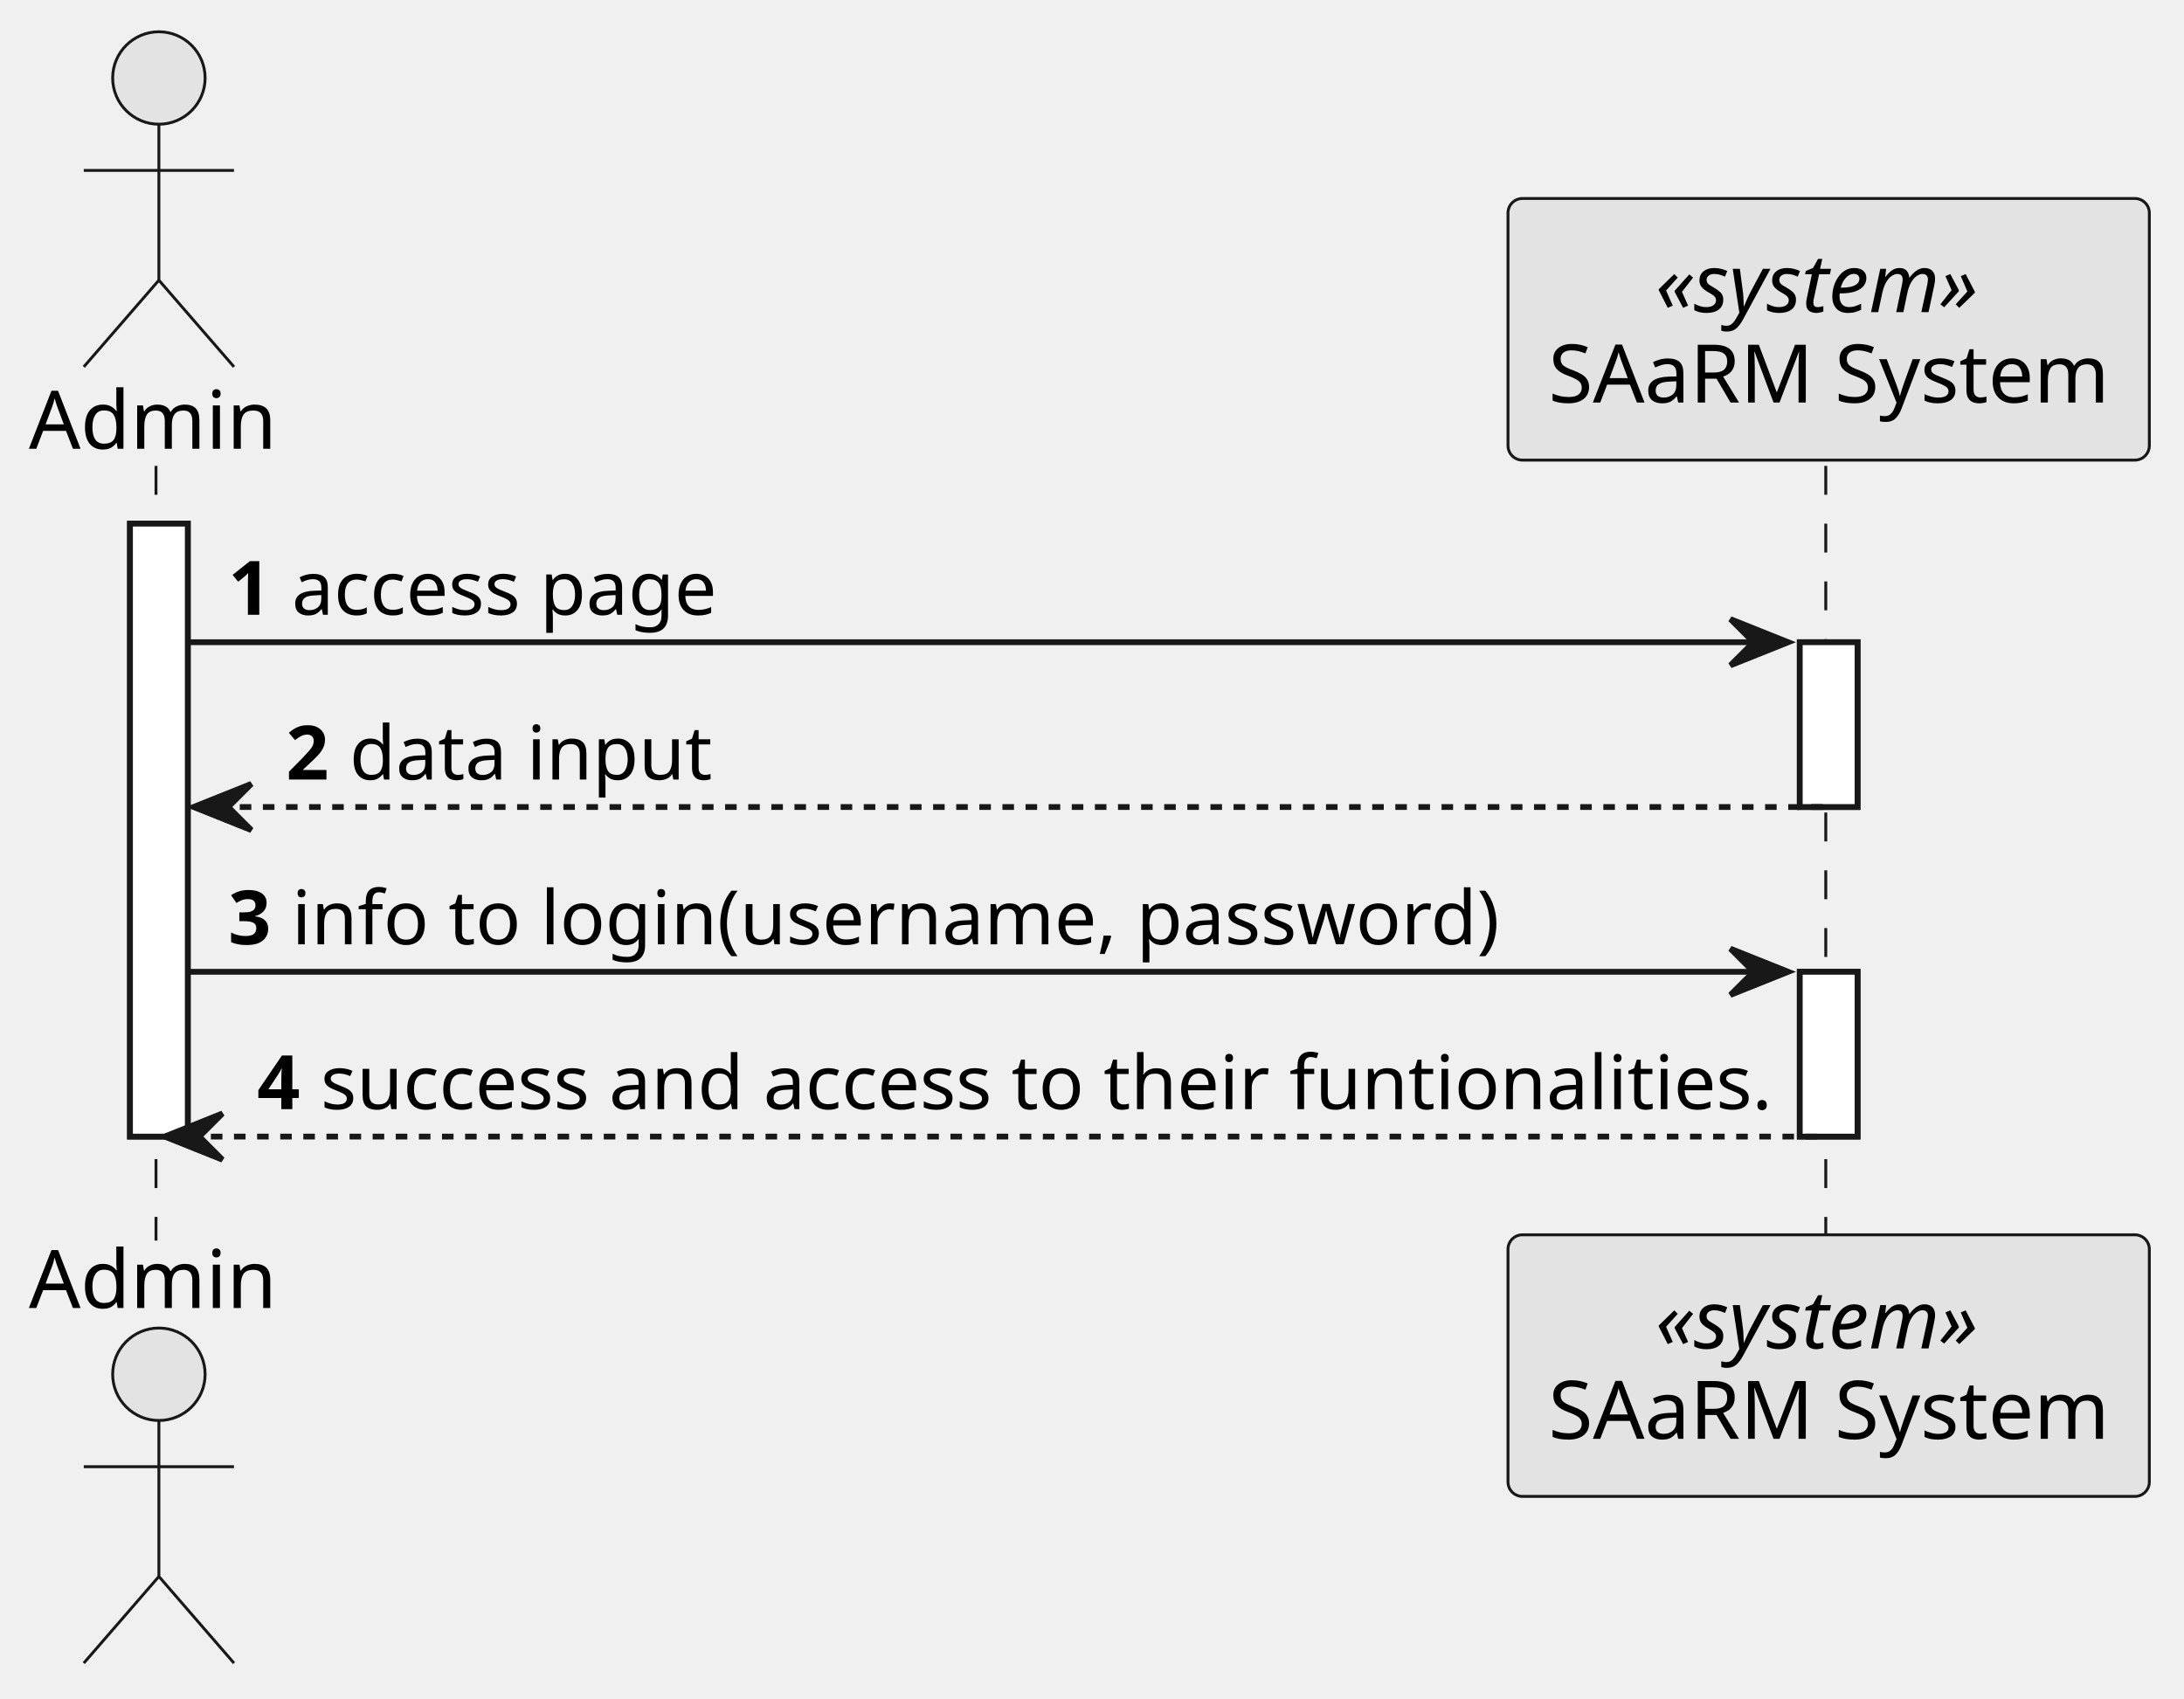
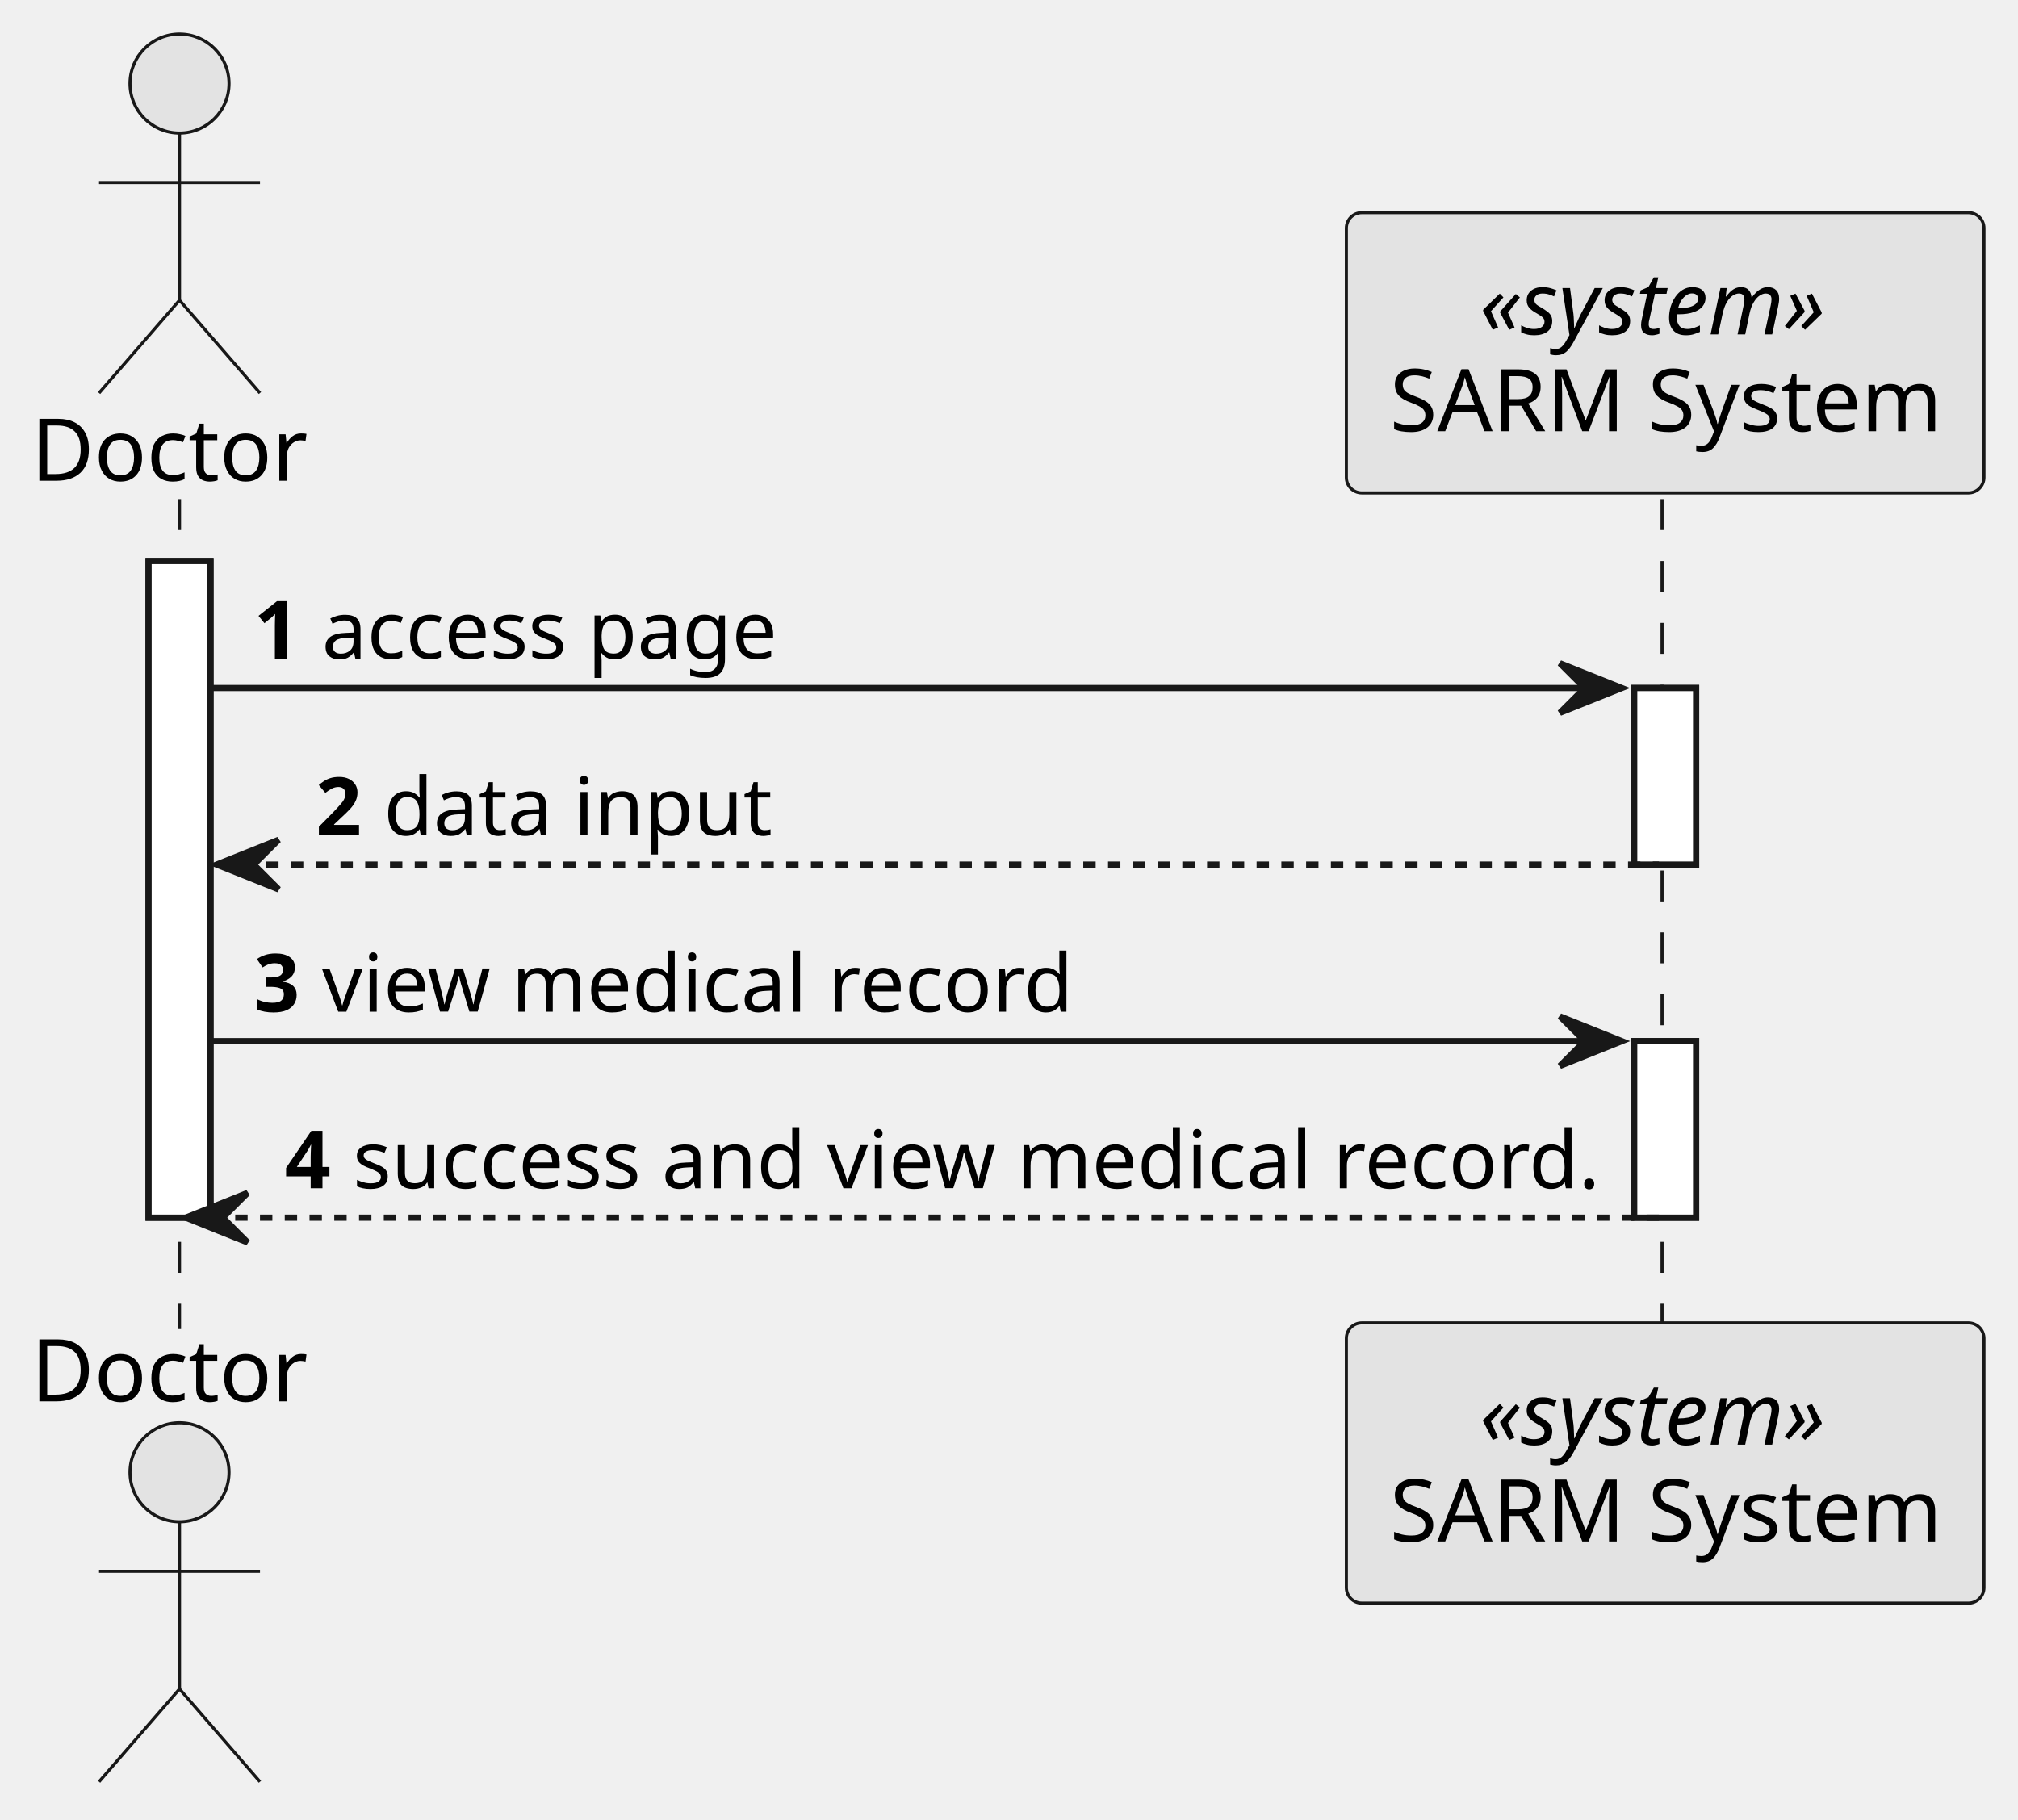
- <svg xmlns="http://www.w3.org/2000/svg" contentStyleType="text/css" height="294px" preserveAspectRatio="none" style="width:378px;height:294px;background:#FFFFFF;" version="1.1" viewBox="0 0 378 294" width="378px" zoomAndPan="magnify">
+ <svg xmlns="http://www.w3.org/2000/svg" contentStyleType="text/css" height="294px" preserveAspectRatio="none" style="width:326px;height:294px;background:#FFFFFF;" version="1.1" viewBox="0 0 326 294" width="326px" zoomAndPan="magnify">
  <defs />
  <g>
-     <rect fill="#FFFFFF" height="106.094" style="stroke:#181818;stroke-width:1.0;" width="10" x="22.5" y="90.641" />
-     <rect fill="#FFFFFF" height="28.523" style="stroke:#181818;stroke-width:1.0;" width="10" x="311.5" y="111.164" />
-     <rect fill="#FFFFFF" height="28.523" style="stroke:#181818;stroke-width:1.0;" width="10" x="311.5" y="168.211" />
-     <line style="stroke:#181818;stroke-width:0.5;stroke-dasharray:5.0,5.0;" x1="27" x2="27" y1="80.641" y2="214.734" />
-     <line style="stroke:#181818;stroke-width:0.5;stroke-dasharray:5.0,5.0;" x1="316" x2="316" y1="80.641" y2="214.734" />
-     <text fill="#000000" font-family="sans-serif" font-size="14" lengthAdjust="spacing" textLength="39" x="5" y="77.674">Admin</text>
-     <ellipse cx="27.5" cy="13.5" fill="#E3E3E3" rx="8" ry="8" style="stroke:#181818;stroke-width:0.5;" />
-     <path d="M27.5,21.5 L27.5,48.5 M14.5,29.5 L40.5,29.5 M27.5,48.5 L14.5,63.5 M27.5,48.5 L40.5,63.5 " fill="none" style="stroke:#181818;stroke-width:0.5;" />
-     <text fill="#000000" font-family="sans-serif" font-size="14" lengthAdjust="spacing" textLength="39" x="5" y="226.408">Admin</text>
-     <ellipse cx="27.5" cy="237.875" fill="#E3E3E3" rx="8" ry="8" style="stroke:#181818;stroke-width:0.5;" />
-     <path d="M27.5,245.875 L27.5,272.875 M14.5,253.875 L40.5,253.875 M27.5,272.875 L14.5,287.875 M27.5,272.875 L40.5,287.875 " fill="none" style="stroke:#181818;stroke-width:0.5;" />
-     <rect fill="#E3E3E3" height="45.281" rx="2.5" ry="2.5" style="stroke:#181818;stroke-width:0.5;" width="111" x="261" y="34.359" />
-     <text fill="#000000" font-family="sans-serif" font-size="14" font-style="italic" lengthAdjust="spacing" textLength="60" x="286.5" y="54.033">«system»</text>
-     <text fill="#000000" font-family="sans-serif" font-size="14" lengthAdjust="spacing" textLength="97" x="268" y="69.674">SAaRM System</text>
-     <rect fill="#E3E3E3" height="45.281" rx="2.5" ry="2.5" style="stroke:#181818;stroke-width:0.5;" width="111" x="261" y="213.734" />
-     <text fill="#000000" font-family="sans-serif" font-size="14" font-style="italic" lengthAdjust="spacing" textLength="60" x="286.5" y="233.408">«system»</text>
-     <text fill="#000000" font-family="sans-serif" font-size="14" lengthAdjust="spacing" textLength="97" x="268" y="249.049">SAaRM System</text>
-     <rect fill="#FFFFFF" height="106.094" style="stroke:#181818;stroke-width:1.0;" width="10" x="22.5" y="90.641" />
-     <rect fill="#FFFFFF" height="28.523" style="stroke:#181818;stroke-width:1.0;" width="10" x="311.5" y="111.164" />
-     <rect fill="#FFFFFF" height="28.523" style="stroke:#181818;stroke-width:1.0;" width="10" x="311.5" y="168.211" />
-     <polygon fill="#181818" points="299.5,107.164,309.5,111.164,299.5,115.164,303.5,111.164" style="stroke:#181818;stroke-width:1.0;" />
-     <line style="stroke:#181818;stroke-width:1.0;" x1="32.5" x2="305.5" y1="111.164" y2="111.164" />
-     <text fill="#000000" font-family="sans-serif" font-size="13" font-weight="bold" lengthAdjust="spacing" textLength="7" x="39.5" y="106.409">1</text>
-     <text fill="#000000" font-family="sans-serif" font-size="13" lengthAdjust="spacing" textLength="74" x="50.5" y="106.409">access page</text>
-     <polygon fill="#181818" points="43.5,135.688,33.5,139.688,43.5,143.688,39.5,139.688" style="stroke:#181818;stroke-width:1.0;" />
-     <line style="stroke:#181818;stroke-width:1.0;stroke-dasharray:2.0,2.0;" x1="37.5" x2="315.5" y1="139.688" y2="139.688" />
-     <text fill="#000000" font-family="sans-serif" font-size="13" font-weight="bold" lengthAdjust="spacing" textLength="7" x="49.5" y="134.933">2</text>
-     <text fill="#000000" font-family="sans-serif" font-size="13" lengthAdjust="spacing" textLength="57" x="60.5" y="134.933">data input</text>
-     <polygon fill="#181818" points="299.5,164.211,309.5,168.211,299.5,172.211,303.5,168.211" style="stroke:#181818;stroke-width:1.0;" />
-     <line style="stroke:#181818;stroke-width:1.0;" x1="32.5" x2="305.5" y1="168.211" y2="168.211" />
-     <text fill="#000000" font-family="sans-serif" font-size="13" font-weight="bold" lengthAdjust="spacing" textLength="7" x="39.5" y="163.456">3</text>
-     <text fill="#000000" font-family="sans-serif" font-size="13" lengthAdjust="spacing" textLength="194" x="50.5" y="163.456">info to login(username, password)</text>
-     <polygon fill="#181818" points="38.5,192.734,28.5,196.734,38.5,200.734,34.5,196.734" style="stroke:#181818;stroke-width:1.0;" />
-     <line style="stroke:#181818;stroke-width:1.0;stroke-dasharray:2.0,2.0;" x1="32.5" x2="315.5" y1="196.734" y2="196.734" />
-     <text fill="#000000" font-family="sans-serif" font-size="13" font-weight="bold" lengthAdjust="spacing" textLength="7" x="44.5" y="191.98">4</text>
-     <text fill="#000000" font-family="sans-serif" font-size="13" lengthAdjust="spacing" textLength="244" x="55.5" y="191.98">success and access to their funtionalities.</text>
+     <rect fill="#FFFFFF" height="106.094" style="stroke:#181818;stroke-width:1.0;" width="10" x="24" y="90.641" />
+     <rect fill="#FFFFFF" height="28.523" style="stroke:#181818;stroke-width:1.0;" width="10" x="264" y="111.164" />
+     <rect fill="#FFFFFF" height="28.523" style="stroke:#181818;stroke-width:1.0;" width="10" x="264" y="168.211" />
+     <line style="stroke:#181818;stroke-width:0.5;stroke-dasharray:5.0,5.0;" x1="29" x2="29" y1="80.641" y2="214.734" />
+     <line style="stroke:#181818;stroke-width:0.5;stroke-dasharray:5.0,5.0;" x1="268.5" x2="268.5" y1="80.641" y2="214.734" />
+     <text fill="#000000" font-family="sans-serif" font-size="14" lengthAdjust="spacing" textLength="42" x="5" y="77.674">Doctor</text>
+     <ellipse cx="29" cy="13.5" fill="#E3E3E3" rx="8" ry="8" style="stroke:#181818;stroke-width:0.5;" />
+     <path d="M29,21.5 L29,48.5 M16,29.5 L42,29.5 M29,48.5 L16,63.5 M29,48.5 L42,63.5 " fill="none" style="stroke:#181818;stroke-width:0.5;" />
+     <text fill="#000000" font-family="sans-serif" font-size="14" lengthAdjust="spacing" textLength="42" x="5" y="226.408">Doctor</text>
+     <ellipse cx="29" cy="237.875" fill="#E3E3E3" rx="8" ry="8" style="stroke:#181818;stroke-width:0.5;" />
+     <path d="M29,245.875 L29,272.875 M16,253.875 L42,253.875 M29,272.875 L16,287.875 M29,272.875 L42,287.875 " fill="none" style="stroke:#181818;stroke-width:0.5;" />
+     <rect fill="#E3E3E3" height="45.281" rx="2.5" ry="2.5" style="stroke:#181818;stroke-width:0.5;" width="103" x="217.5" y="34.359" />
+     <text fill="#000000" font-family="sans-serif" font-size="14" font-style="italic" lengthAdjust="spacing" textLength="60" x="239" y="54.033">«system»</text>
+     <text fill="#000000" font-family="sans-serif" font-size="14" lengthAdjust="spacing" textLength="89" x="224.5" y="69.674">SARM System</text>
+     <rect fill="#E3E3E3" height="45.281" rx="2.5" ry="2.5" style="stroke:#181818;stroke-width:0.5;" width="103" x="217.5" y="213.734" />
+     <text fill="#000000" font-family="sans-serif" font-size="14" font-style="italic" lengthAdjust="spacing" textLength="60" x="239" y="233.408">«system»</text>
+     <text fill="#000000" font-family="sans-serif" font-size="14" lengthAdjust="spacing" textLength="89" x="224.5" y="249.049">SARM System</text>
+     <rect fill="#FFFFFF" height="106.094" style="stroke:#181818;stroke-width:1.0;" width="10" x="24" y="90.641" />
+     <rect fill="#FFFFFF" height="28.523" style="stroke:#181818;stroke-width:1.0;" width="10" x="264" y="111.164" />
+     <rect fill="#FFFFFF" height="28.523" style="stroke:#181818;stroke-width:1.0;" width="10" x="264" y="168.211" />
+     <polygon fill="#181818" points="252,107.164,262,111.164,252,115.164,256,111.164" style="stroke:#181818;stroke-width:1.0;" />
+     <line style="stroke:#181818;stroke-width:1.0;" x1="34" x2="258" y1="111.164" y2="111.164" />
+     <text fill="#000000" font-family="sans-serif" font-size="13" font-weight="bold" lengthAdjust="spacing" textLength="7" x="41" y="106.409">1</text>
+     <text fill="#000000" font-family="sans-serif" font-size="13" lengthAdjust="spacing" textLength="74" x="52" y="106.409">access page</text>
+     <polygon fill="#181818" points="45,135.688,35,139.688,45,143.688,41,139.688" style="stroke:#181818;stroke-width:1.0;" />
+     <line style="stroke:#181818;stroke-width:1.0;stroke-dasharray:2.0,2.0;" x1="39" x2="268" y1="139.688" y2="139.688" />
+     <text fill="#000000" font-family="sans-serif" font-size="13" font-weight="bold" lengthAdjust="spacing" textLength="7" x="51" y="134.933">2</text>
+     <text fill="#000000" font-family="sans-serif" font-size="13" lengthAdjust="spacing" textLength="57" x="62" y="134.933">data input</text>
+     <polygon fill="#181818" points="252,164.211,262,168.211,252,172.211,256,168.211" style="stroke:#181818;stroke-width:1.0;" />
+     <line style="stroke:#181818;stroke-width:1.0;" x1="34" x2="258" y1="168.211" y2="168.211" />
+     <text fill="#000000" font-family="sans-serif" font-size="13" font-weight="bold" lengthAdjust="spacing" textLength="7" x="41" y="163.456">3</text>
+     <text fill="#000000" font-family="sans-serif" font-size="13" lengthAdjust="spacing" textLength="113" x="52" y="163.456">view medical record</text>
+     <polygon fill="#181818" points="40,192.734,30,196.734,40,200.734,36,196.734" style="stroke:#181818;stroke-width:1.0;" />
+     <line style="stroke:#181818;stroke-width:1.0;stroke-dasharray:2.0,2.0;" x1="34" x2="268" y1="196.734" y2="196.734" />
+     <text fill="#000000" font-family="sans-serif" font-size="13" font-weight="bold" lengthAdjust="spacing" textLength="7" x="46" y="191.98">4</text>
+     <text fill="#000000" font-family="sans-serif" font-size="13" lengthAdjust="spacing" textLength="195" x="57" y="191.98">success and view medical record.</text>
  </g>
</svg>
